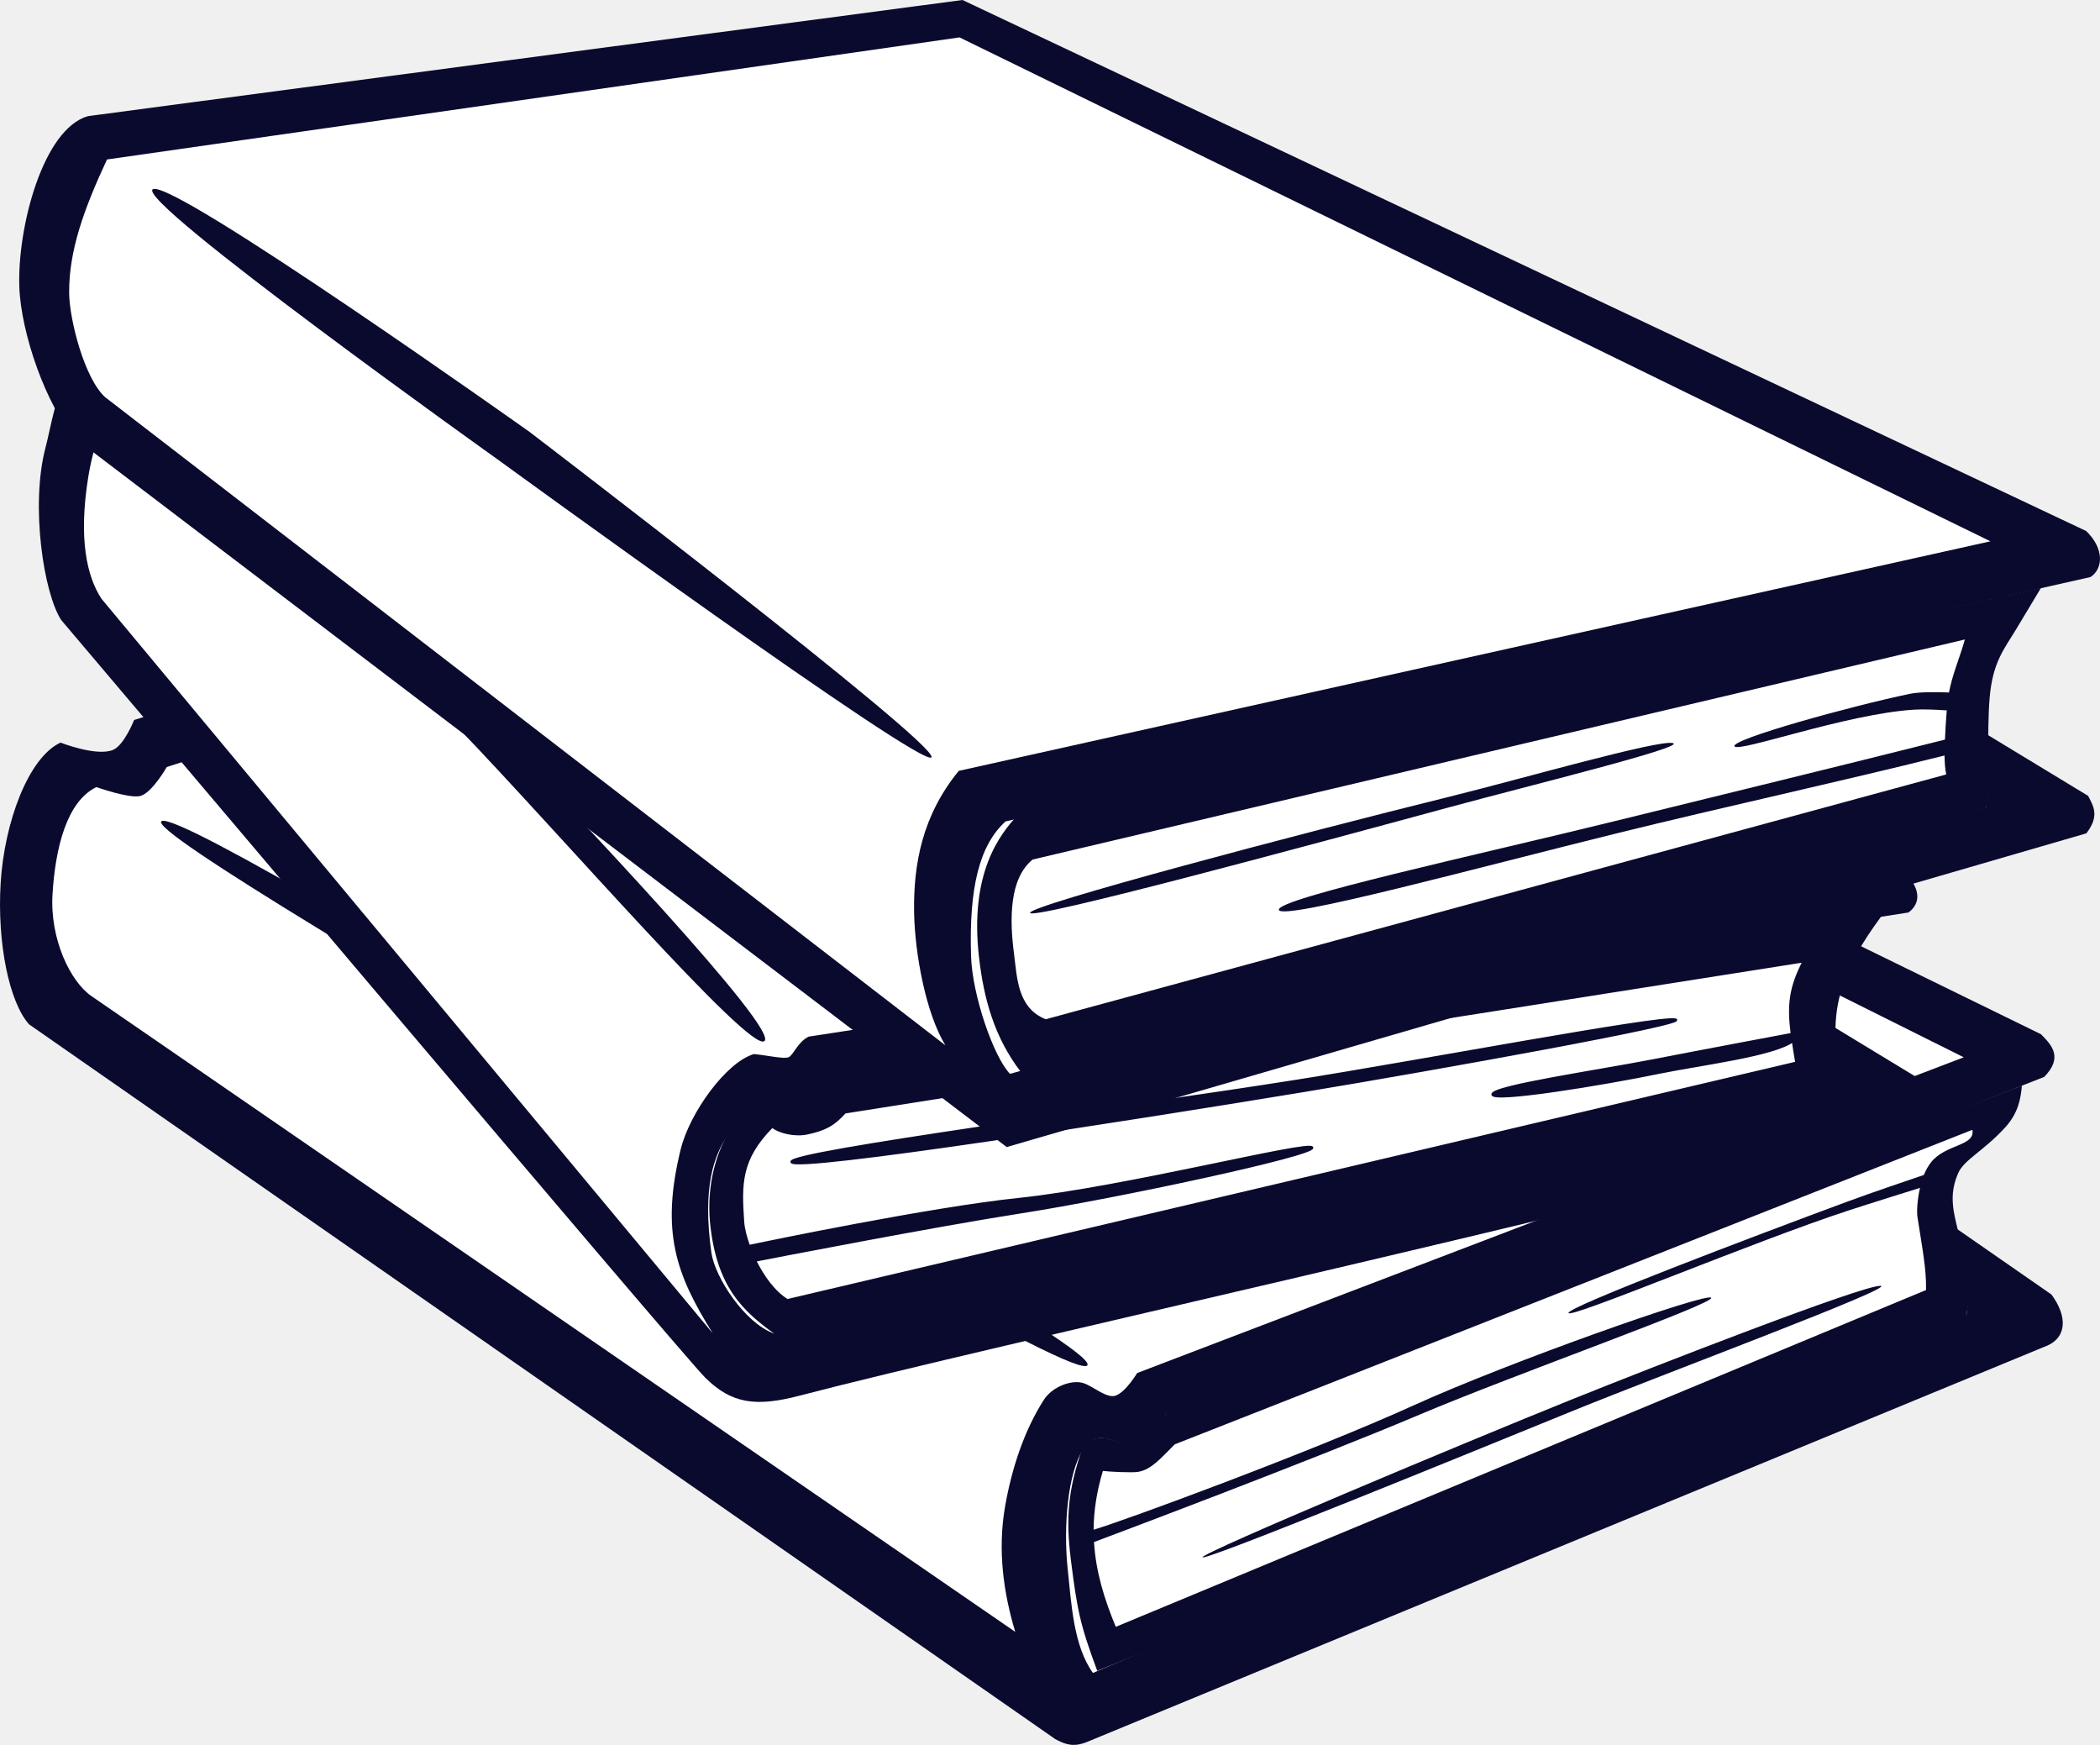
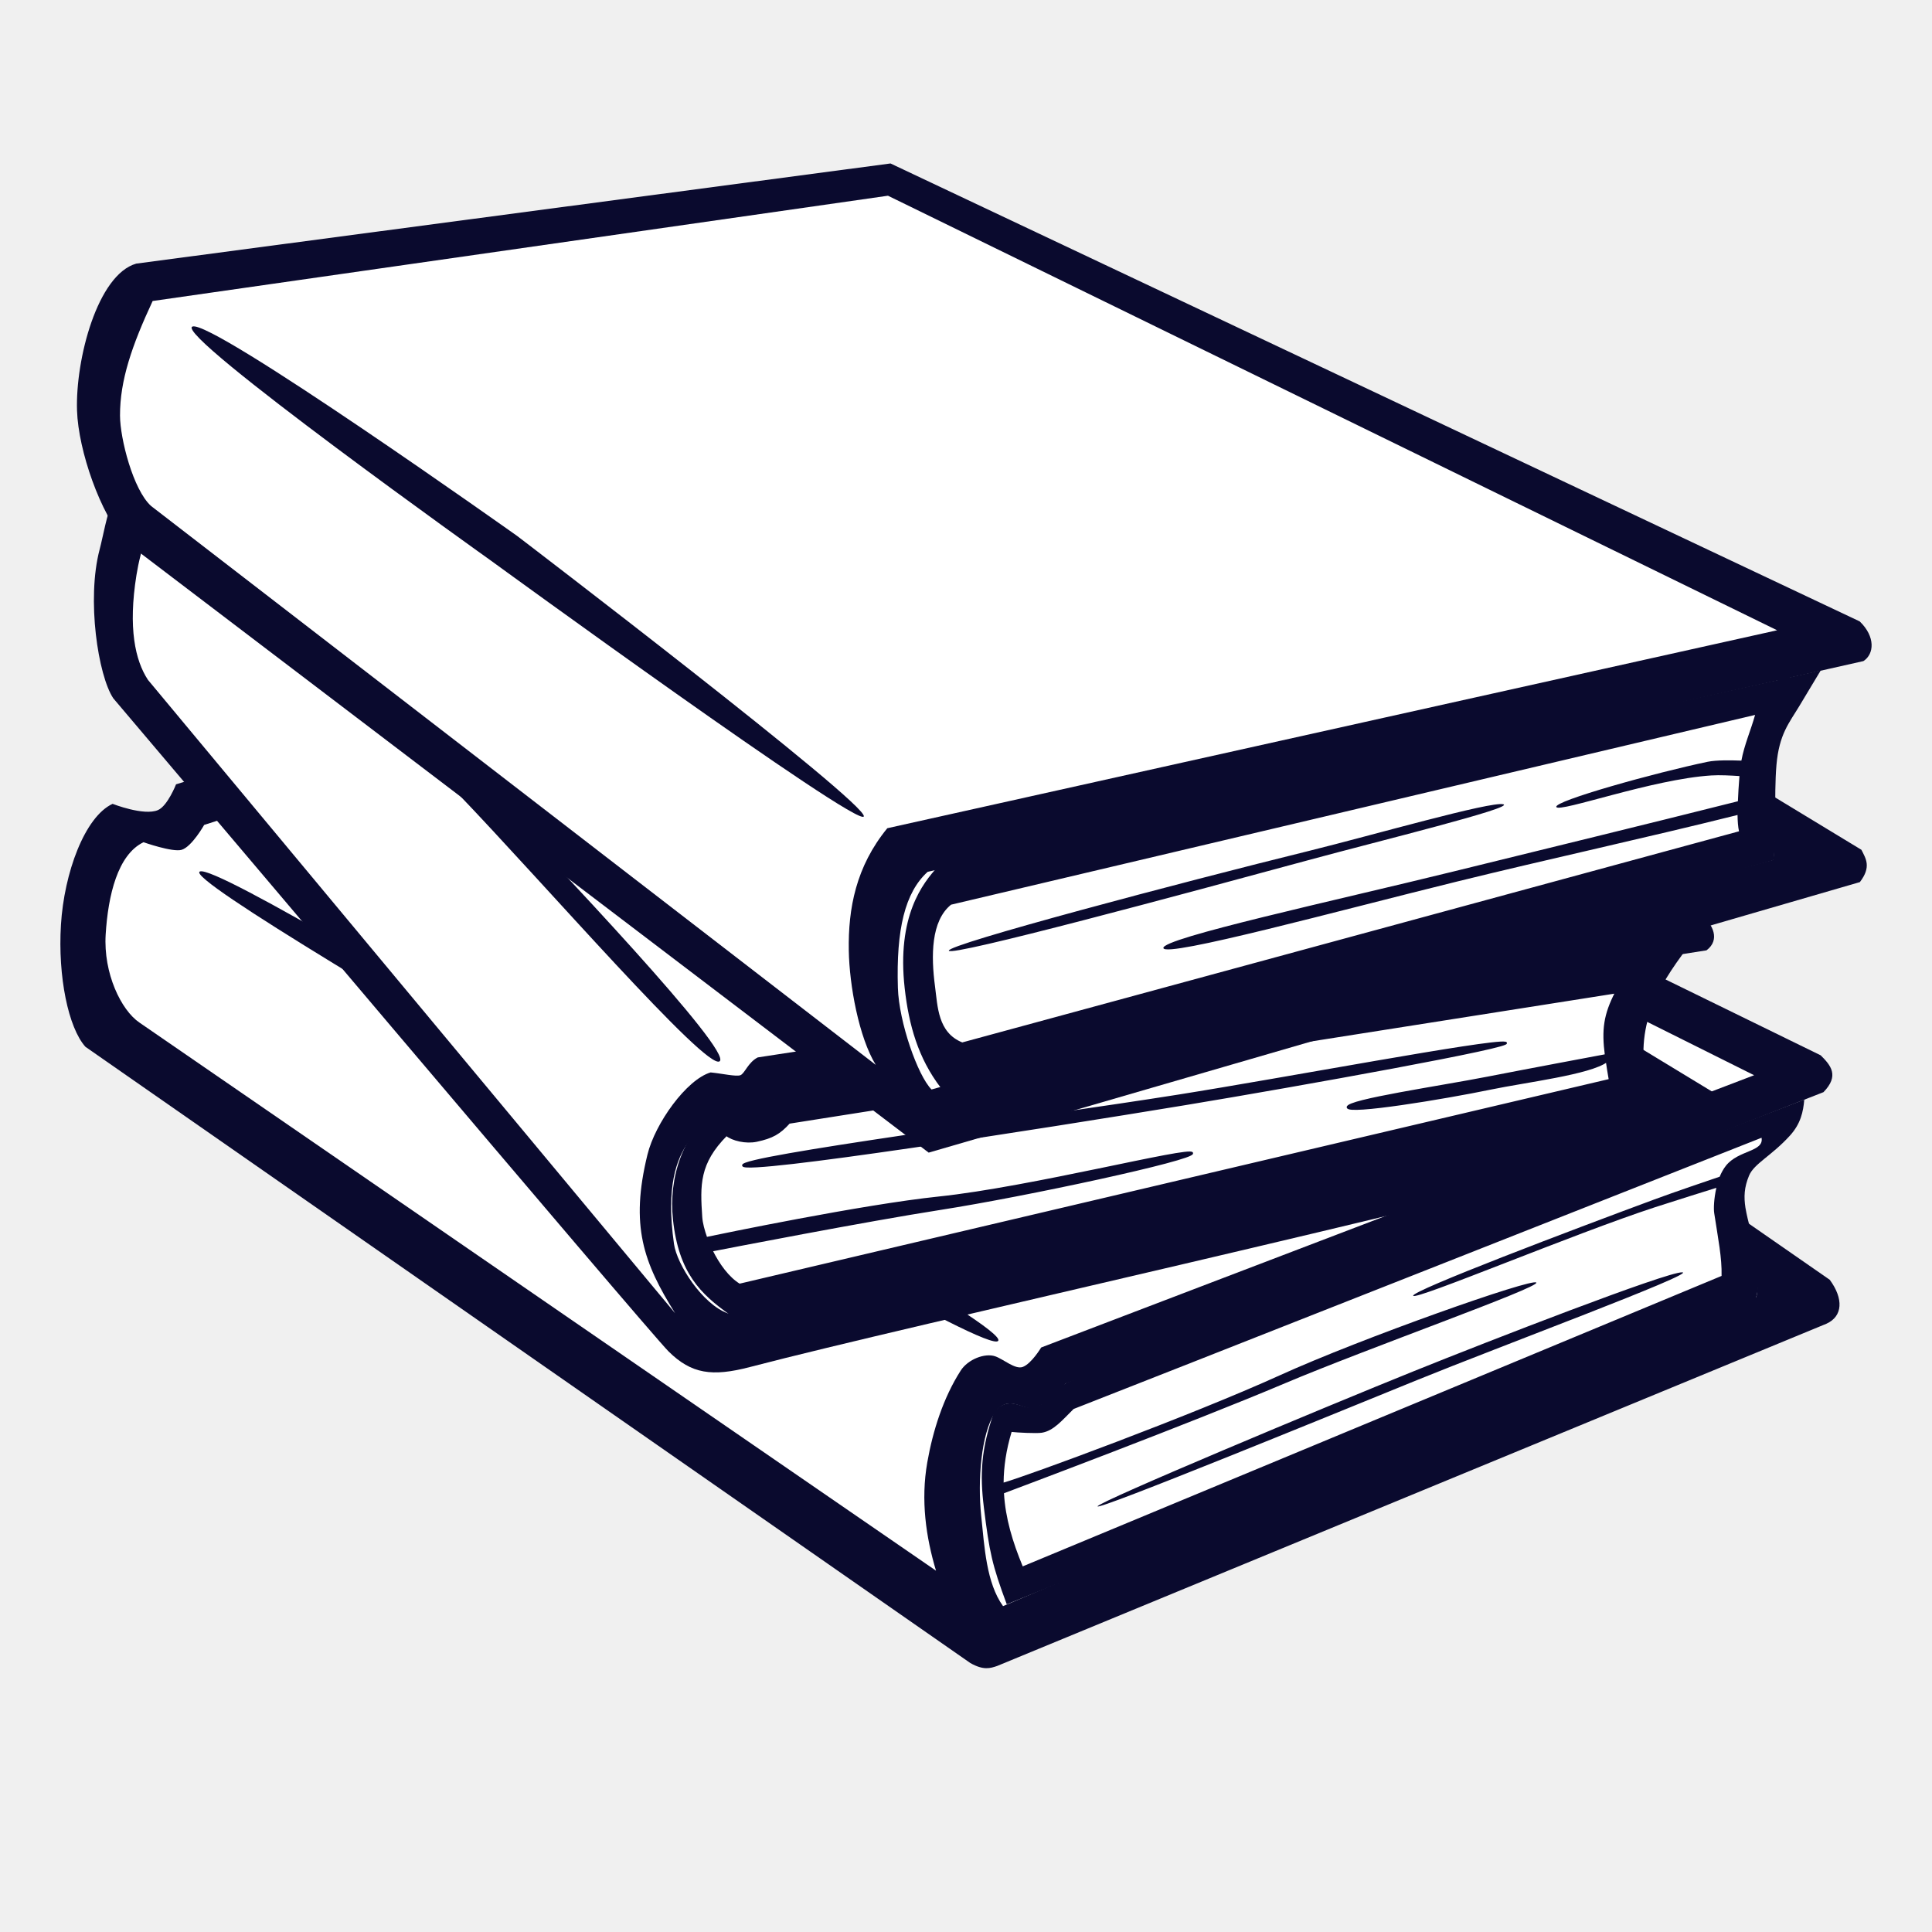
- <svg xmlns="http://www.w3.org/2000/svg" width="800" height="664.62" version="1.1" id="svg2">
+ <svg xmlns="http://www.w3.org/2000/svg" width="800" height="800" version="1.1" id="svg2">
  <defs id="defs2" />
-   <g id="g1" transform="matrix(8.833701,0,0,8.833701,-1.156492,-205.0385)">
+   <g id="g1" transform="matrix(8.281595,0,0,8.281595,23.91579,-124.5336)">
    <g id="imagebot_89" style="stroke:#200f3a;stroke-width:0;stroke-dasharray:none;stroke-opacity:1">
      <path transform="translate(-4.44635,-5.85156)" label="Ebene 2" fill="#ffffff" fill-rule="evenodd" stroke="#ff6600" stroke-width="0.291" stroke-miterlimit="4" d="M 7.513,62.193 C 4.783,66.572 5.573,69.631 6.541,72.623 L 50.823,103.029 91.924,85.705 88.742,83.583 88.035,80.048 c 1.131,-1.092 2.197,-2.172 2.917,-3.182 0.198,-1.204 1.107,-2.763 -0.442,-3.094 L 43.575,50.791 11.49,60.956 9.988,62.37 Z" id="imagebot_32" style="stroke:#200f3a;stroke-width:0;stroke-dasharray:none;stroke-opacity:1" />
      <path transform="translate(-4.44635,-5.85156)" label="Ebene 2" clip-rule="nonzero" fill="#000000" fill-rule="evenodd" stroke-width="1.772" stroke-miterlimit="4" stroke-dashoffset="0" d="M 43.818,49.809 10.361,60.105 c 0,0 -0.422,1.077 -0.902,1.287 -0.7,0.306 -2.271,-0.311 -2.271,-0.311 -1.395,0.646 -2.423,3.456 -2.582,6.047 -0.159,2.591 0.369,5.144 1.223,6.1 l 44.248,30.814 c 0.662,0.374 0.999,0.26 1.336,0.146 l 41.467,-17.113 c 0.821,-0.371 0.862,-1.25 0.166,-2.197 l -4.066,-2.822 c 0.328,1.477 0.57,2.87 0.398,3.682 -8.099,3.245 -26.941,10.879 -37.668,15.457 -0.834,-1.162 -0.928,-2.945 -1.092,-4.518 -0.182,-1.75 -0.009,-4.096 0.68,-5.135 0.689,-1.039 1.523,-0.012 2.066,-0.266 0.438,-0.205 1.113,-0.672 1.479,-1.217 8.332,-2.789 26.692,-10.205 37.889,-14.562 0.805,-0.827 0.364,-1.342 -0.139,-1.842 z M 43.654,51.891 89.264,74.65 53.617,88.264 c 0,0 -0.488,0.816 -0.926,0.973 -0.379,0.135 -0.958,-0.39 -1.373,-0.533 -0.51,-0.176 -1.36,0.146 -1.725,0.715 -0.868,1.353 -1.393,3.008 -1.67,4.586 -0.333,1.899 -0.068,3.744 0.436,5.418 L 8.525,72.014 C 7.616,71.395 6.723,69.554 6.842,67.615 6.963,65.649 7.444,63.623 8.734,63 c 0,0 1.456,0.515 1.908,0.379 0.509,-0.153 1.125,-1.244 1.125,-1.244 z M 11.553,64.463 c -0.773,0.324 12.161,7.885 18.955,11.949 6.542,3.913 20.551,12.169 20.963,11.516 C 51.883,87.274 37.806,79.497 31.291,75.586 24.696,71.627 12.326,64.14 11.553,64.463 Z" id="imagebot_29" style="fill:#0a0a2e;fill-opacity:1;stroke:#200f3a;stroke-width:0;stroke-dasharray:none;stroke-opacity:1" />
      <path transform="translate(-4.44635,-5.85156)" label="Ebene 2" clip-rule="nonzero" fill="#000000" fill-rule="evenodd" stroke-width="1.772" stroke-miterlimit="4" stroke-dashoffset="0" d="M 91.771,75.869 54.873,90.029 c -0.283,0.235 -1.086,1.126 -1.604,1.234 -0.609,0.128 -1.252,-0.678 -2.012,0.238 -0.638,1.82 -0.714,3.07 -0.504,4.768 0.275,2.226 0.409,2.861 1.143,4.834 L 89.318,85.924 c 0.516,-1.619 -0.244,-3.21 -0.488,-4.65 -0.081,-0.536 -0.068,-1.009 0.182,-1.607 0.25,-0.598 1.121,-0.984 2.041,-1.996 0.546,-0.6 0.667,-1.201 0.719,-1.801 z m -2.135,1.908 c 0.13,0.709 -1.154,0.608 -1.779,1.395 -0.131,0.165 -0.232,0.354 -0.314,0.551 -0.477,0.162 -2.307,0.782 -3.281,1.143 -4.054,1.499 -12.144,4.567 -12.043,4.811 0.101,0.243 8.044,-3.107 12.088,-4.426 1.037,-0.338 2.633,-0.834 3.07,-0.971 -0.124,0.536 -0.142,1.045 -0.109,1.26 0.199,1.311 0.39,2.225 0.369,3.145 L 52.695,99.207 c -0.509,-1.232 -0.864,-2.399 -0.938,-3.656 0.394,-0.148 9.344,-3.506 14.045,-5.496 4.13,-1.749 12.739,-4.79 12.572,-5.037 -0.167,-0.248 -8.713,2.766 -12.832,4.639 -4.42,2.009 -12.726,5.063 -13.803,5.361 0.007,-0.789 0.124,-1.619 0.4,-2.533 0.259,0.033 1.244,0.083 1.508,0.041 0.588,-0.093 1.003,-0.606 1.592,-1.188 1.312,-0.5 34.396,-13.561 34.396,-13.561 z M 72.273,89.438 c -4.368,1.761 -15.816,6.546 -15.836,6.768 -0.02,0.222 11.681,-4.565 16.006,-6.326 3.977,-1.619 13.974,-5.337 13.229,-5.375 -0.745,-0.037 -9.7,3.442 -13.399,4.933 z" id="imagebot_28" style="fill:#0a0a2e;fill-opacity:1;stroke:none;stroke-width:0;stroke-dasharray:none;stroke-opacity:1" />
    </g>
    <g id="imagebot_88" style="stroke:#200f3a;stroke-width:0;stroke-dasharray:none;stroke-opacity:1">
      <path transform="translate(-4.44635,-5.85156)" label="Ebene 2" fill="#ffffff" fill-rule="evenodd" stroke="#ff0000" stroke-width="0.291" stroke-miterlimit="4" d="m 9.104,44.869 3.27,-0.884 34.825,-0.265 38.802,23.688 -1.591,0.884 -1.591,4.685 c 0.457,1.267 0.419,3.522 1.503,3.536 L 35.886,88.445 6.894,54.327 C 7.323,51.072 6.136,47.278 9.104,44.869 Z" id="imagebot_26" style="fill:#ffffff;fill-opacity:1;stroke:#200f3a;stroke-width:0;stroke-dasharray:none;stroke-opacity:1" />
      <path transform="translate(-4.44635,-5.85156)" label="Ebene 2" clip-rule="nonzero" fill="#000000" fill-rule="evenodd" stroke-width="1.772" stroke-miterlimit="4" stroke-dashoffset="0" d="m 47.486,42.789 -35.639,0.346 c -0.232,0.33 -0.785,0.816 -1.055,0.877 -0.284,0.064 -1.054,-0.561 -1.525,-0.379 -2.14,0.825 -2.359,3.336 -2.727,4.729 -0.661,2.504 -0.072,6.31 0.682,7.441 1.125,1.312 26.792,31.698 27.771,32.664 1.131,1.116 2.168,1.268 4.055,0.775 8.425,-2.2 32.944,-7.542 48.434,-11.758 0.913,-0.478 0.538,-1.268 -0.131,-1.902 l -3.715,-2.256 c 0.017,1.016 0.162,1.941 0.461,2.895 -14.394,3.32 -31.538,7.054 -46.137,10.34 -1.27,-0.447 -2.556,-2.44 -2.703,-3.479 -0.406,-2.874 0.135,-4.237 0.688,-5.037 0.55,-0.796 0.973,-1.278 1.477,-1.592 0.556,0.057 1.379,0.295 1.869,0.111 0.519,-0.194 0.882,-0.573 1.264,-0.928 l 46.328,-7.23 c 0.72,-0.544 0.257,-1.306 -0.102,-1.631 z m -0.418,2.082 36.238,22.145 -43.861,6.744 c -0.483,0.247 -0.652,0.808 -0.867,0.889 -0.215,0.08 -0.906,-0.082 -1.488,-0.139 -1.21,0.356 -2.777,2.55 -3.158,4.107 -0.873,3.562 -0.201,5.399 1.383,7.934 L 8.955,54.881 C 8.318,53.912 7.958,52.287 8.381,49.645 c 0.21,-1.311 0.654,-2.579 1.328,-3.658 0.426,0.033 0.806,0.335 1.518,0.105 0.916,-0.295 0.9,-0.993 1.119,-1.076 z m -35.207,2.354 c -0.492,0.448 8.236,8.81 12.541,13.29 4.356,4.534 12.492,13.936 13.139,13.438 C 38.188,73.454 29.547,64.305 25.209,59.793 21.017,55.432 12.353,46.777 11.862,47.225 Z" id="imagebot_23" style="fill:#0a0a2e;fill-opacity:1;stroke:#200f3a;stroke-width:0;stroke-dasharray:none;stroke-opacity:1" />
      <path transform="translate(-4.44635,-5.85156)" label="Ebene 2" clip-rule="nonzero" fill="#000000" fill-rule="evenodd" stroke-width="1.772" stroke-miterlimit="4" stroke-dashoffset="0" d="m 85.621,68.604 c -15.169,2.179 -37.081,5.487 -45.057,6.988 -0.32,0.439 -0.858,0.82 -1.539,0.979 -0.258,0.06 -0.887,-0.06 -1.598,-0.123 -1.679,1.093 -2.396,3.342 -2.17,5.42 0.289,2.659 1.374,3.684 2.806,4.707 C 53.423,83.167 68.783,80.363 84.143,76.225 83.032,72.772 84.075,70.73 85.621,68.604 Z m -3.258,1.904 c -0.581,1.127 -0.676,1.873 -0.512,3.139 -0.326,0.061 -3.97,0.744 -5.92,1.125 -2.371,0.463 -6.981,1.133 -6.988,1.477 -0.007,0.343 4.797,-0.443 7.15,-0.93 1.738,-0.36 4.976,-0.749 5.805,-1.373 0.044,0.295 0.084,0.575 0.15,0.938 L 38.531,85.125 c -0.561,-0.34 -1.043,-1.005 -1.391,-1.711 0.746,-0.145 7.739,-1.503 11.43,-2.078 4.249,-0.662 12.711,-2.487 12.594,-2.791 -0.117,-0.304 -8.076,1.74 -12.662,2.219 -3.815,0.398 -10.95,1.884 -11.629,2.025 -0.133,-0.374 -0.231,-0.738 -0.252,-1.047 -0.107,-1.605 -0.148,-2.689 1.258,-4.107 0.304,0.247 0.974,0.408 1.512,0.293 0.781,-0.168 1.139,-0.369 1.623,-0.904 z m -5.543,2.514 c -0.766,-0.139 -11.032,1.805 -16.334,2.645 -7.29,1.155 -21.942,3.072 -21.773,3.498 0.168,0.426 14.789,-1.859 22.139,-3.074 5.581,-0.923 16.735,-2.93 15.969,-3.068 z" id="imagebot_22" style="fill:#0a0a2e;fill-opacity:1;stroke:#0a0a2e;stroke-width:0.1;stroke-dasharray:none;stroke-opacity:1" />
    </g>
    <g id="imagebot_86" style="fill:#ffffff;fill-opacity:1;stroke:#200f3a;stroke-width:0.3;stroke-dasharray:none;stroke-opacity:1">
      <path transform="translate(-4.44635,-5.85156)" label="Ebene 2" fill="#ffffff" fill-rule="evenodd" stroke="#ff6600" stroke-width="0.291" stroke-miterlimit="4" d="M 46.05,29.667 8.043,35.058 C 6.758,38.374 4.724,41.279 7.955,47.079 L 47.73,77.308 92.631,63.961 89.272,62.105 c 0.081,-3.483 0.961,-6.531 2.828,-10.253 z" id="imagebot_20" style="fill:#ffffff;fill-opacity:1;stroke:#0a0a2e;stroke-width:0.5;stroke-dasharray:none;stroke-opacity:1" />
      <path transform="translate(-4.44635,-5.85156)" label="Ebene 2" clip-rule="nonzero" fill="#000000" fill-rule="evenodd" stroke-width="1.772" stroke-miterlimit="4" stroke-dashoffset="0" d="M 46.084,29.062 8.369,34.07 c -1.937,0.554 -3.043,4.788 -2.959,7.348 0.065,2.002 1.169,5.172 2.422,6.559 L 47.992,78.52 94.551,64.994 c 0.586,-0.762 0.299,-1.175 0.078,-1.615 L 90.246,60.719 c 0,0 0.104,1.912 -0.021,3.162 C 78.255,67.023 59.327,72.211 48.135,75.363 47.445,74.671 46.506,71.997 46.453,70.283 46.363,67.357 46.808,65.505 47.943,64.479 L 94.73,53.943 c 0.543,-0.352 0.607,-1.219 -0.186,-1.984 z m -0.127,1.613 44.457,21.727 -44.49,9.898 c -1.568,1.915 -1.962,4.014 -1.926,6.115 0.03,1.756 0.508,4.345 1.348,5.717 L 9.113,46.189 C 8.215,45.38 7.561,42.812 7.559,41.666 7.555,39.898 8.158,38.158 9.191,35.939 Z m -34.779,6.542 c -0.926,0.405 14.931,11.706 14.931,11.706 0,0 18.415,13.411 18.639,12.787 0.224,-0.624 -17.334,-14.025 -17.334,-14.025 0,0 -15.31,-10.872 -16.236,-10.467 z" id="imagebot_17" style="fill:#0a0a2e;fill-opacity:1;stroke:none;stroke-width:0.5;stroke-dasharray:none;stroke-opacity:1" />
      <path transform="translate(-4.44635,-5.85156)" label="Ebene 2" clip-rule="nonzero" fill="#000000" fill-rule="evenodd" stroke-width="1.772" stroke-miterlimit="4" stroke-dashoffset="0" d="m 92.596,54.408 -2.018,0.453 -42.121,9.355 c -0.772,0.834 -2.067,2.488 -1.664,6.086 0.207,1.843 0.675,3.499 1.803,4.973 l 41.635,-11.375 c 0.171,-1.069 0.017,-3.213 0.15,-4.76 0.134,-1.547 0.638,-2.106 1.15,-2.959 z m -3.283,2.227 c -0.215,0.769 -0.536,1.485 -0.686,2.285 -0.506,-0.018 -1.253,-0.033 -1.691,0.059 -2.575,0.536 -7.71,1.963 -7.561,2.26 0.15,0.296 4.804,-1.394 7.748,-1.578 0.426,-0.027 0.984,0.003 1.408,0.031 -0.04,0.481 -0.061,0.874 -0.078,1.26 -4.575,1.152 -9.664,2.389 -14.225,3.512 -5.873,1.445 -14.612,3.342 -14.5,3.83 0.112,0.488 8.844,-1.891 14.674,-3.326 4.558,-1.122 9.459,-2.187 14.033,-3.33 0.005,0.311 0.023,0.593 0.074,0.816 L 49.672,73.01 C 48.45,72.519 48.442,71.21 48.309,70.205 48.107,68.686 48.105,66.936 49.111,66.123 Z M 67.031,63.428 C 60.624,65.009 48.896,68.113 49,68.424 49.104,68.735 60.793,65.576 67.123,63.857 70.47,62.949 77.334,61.265 76.722,61.103 76.111,60.94 70.165,62.654 67.031,63.428 Z" id="imagebot_16" style="fill:#0a0a2e;fill-opacity:1;stroke:none;stroke-width:0.1;stroke-dasharray:none;stroke-opacity:1" />
    </g>
  </g>
</svg>
